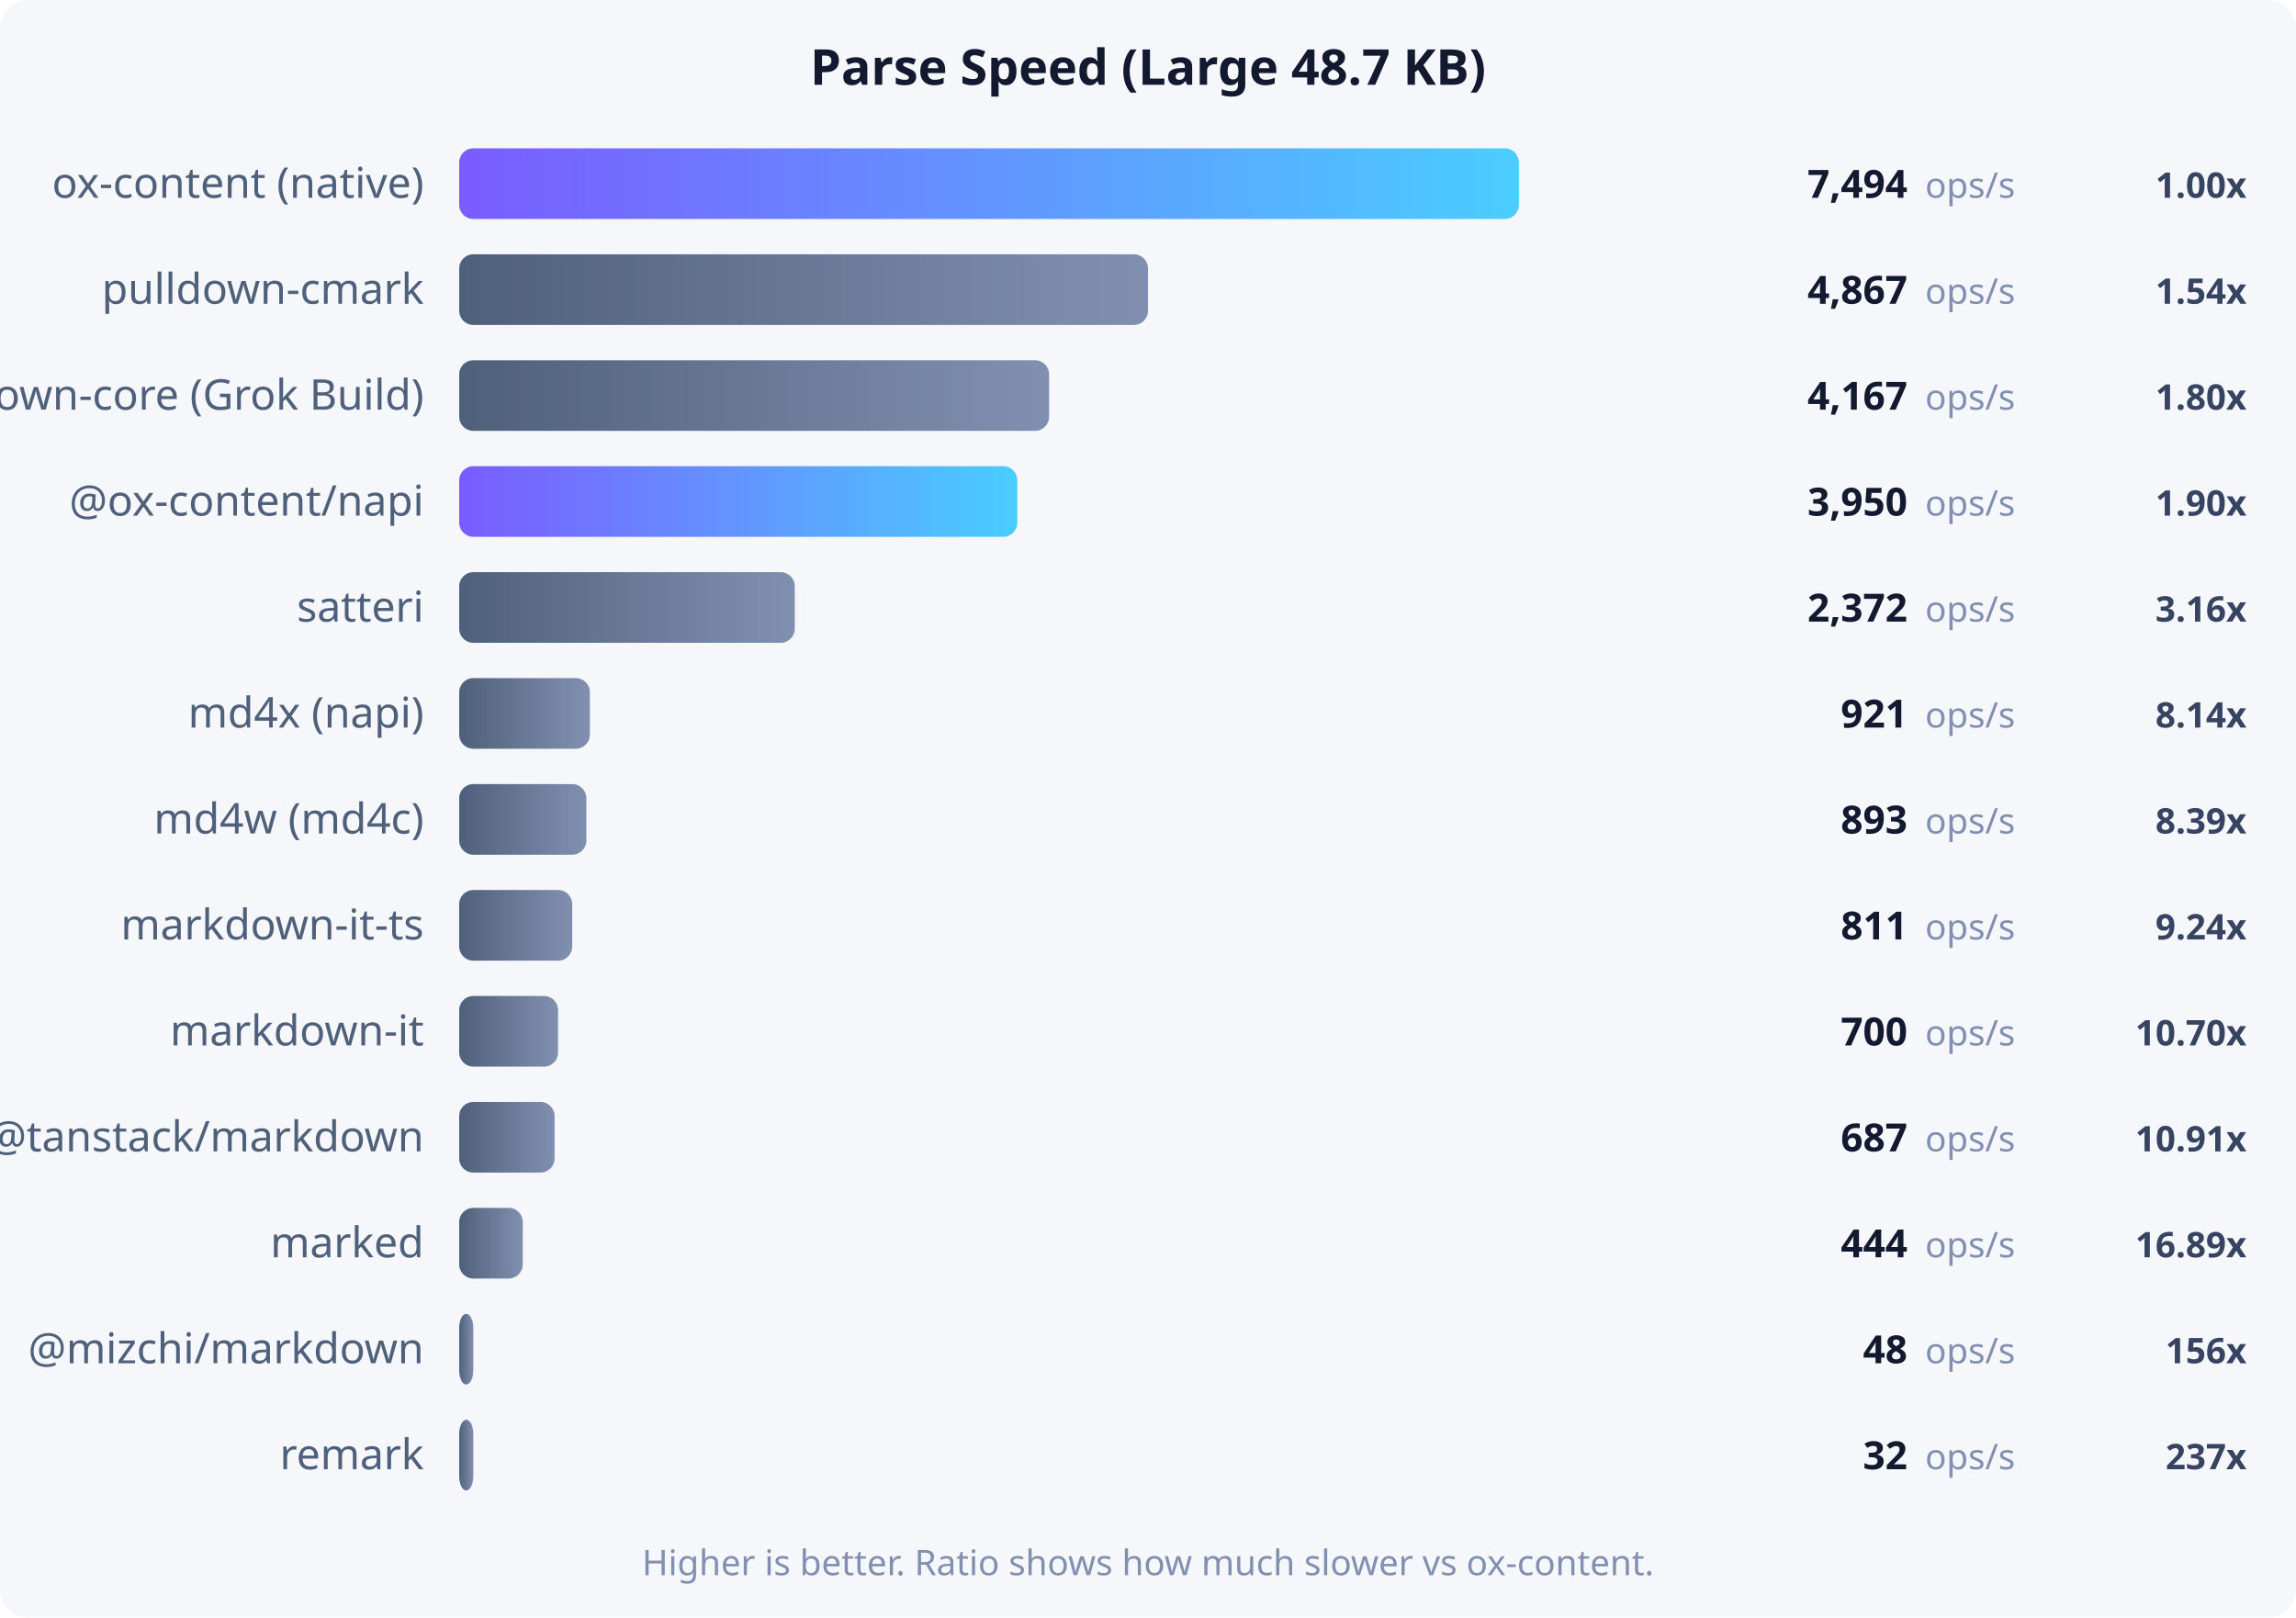
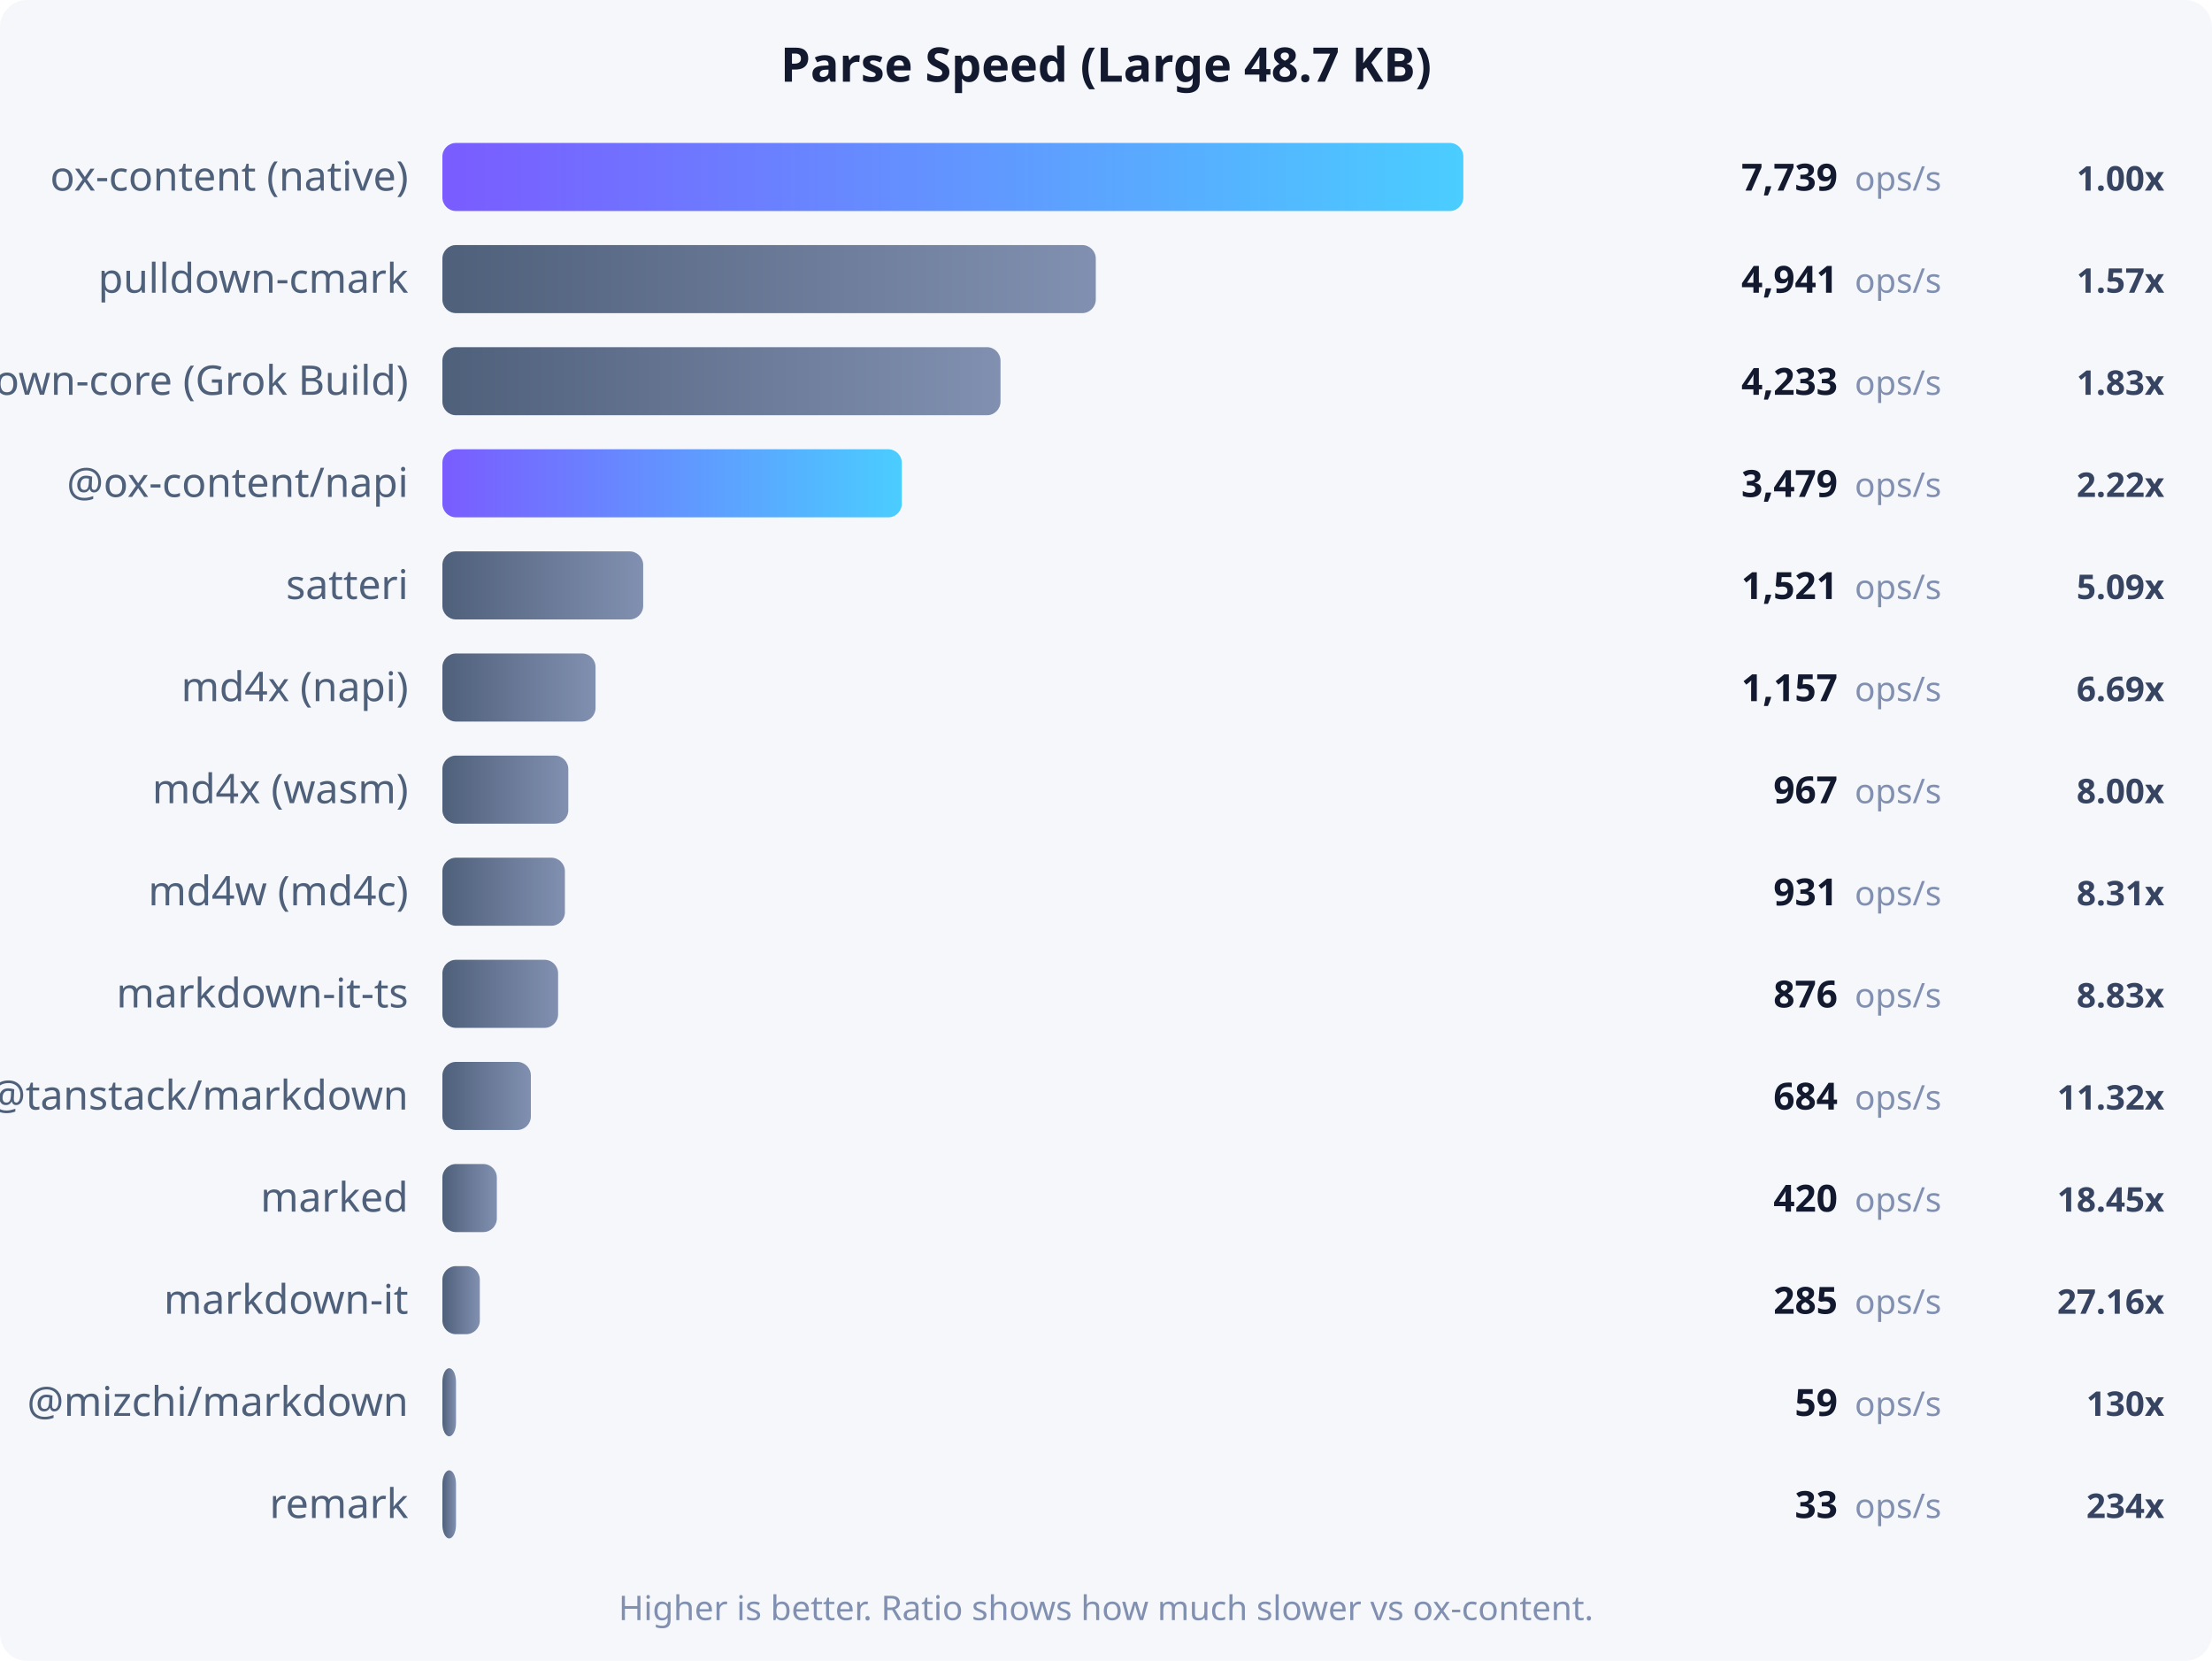
- <svg xmlns="http://www.w3.org/2000/svg" viewBox="0 0 650 458">
+ <svg xmlns="http://www.w3.org/2000/svg" viewBox="0 0 650 488">
  <defs>
    <linearGradient id="oxGrad" x1="0%" y1="0%" x2="100%" y2="0%">
      <stop offset="0%" style="stop-color:#7a5cff" />
      <stop offset="100%" style="stop-color:#4acdff" />
    </linearGradient>
    <linearGradient id="grayGrad" x1="0%" y1="0%" x2="100%" y2="0%">
      <stop offset="0%" style="stop-color:#4f607b" />
      <stop offset="100%" style="stop-color:#8190b0" />
    </linearGradient>
  </defs>
  <style>
    .title { font: bold 14px IBM Plex Sans, system-ui, sans-serif; fill: #131a30; }
    .label { font: 12px IBM Plex Sans, system-ui, sans-serif; fill: #4f607b; }
    .value { font: bold 11px IBM Plex Sans, system-ui, sans-serif; fill: #131a30; }
    .unit { font: 10px IBM Plex Sans, system-ui, sans-serif; fill: #8190b0; }
    .ratio { font: bold 10px IBM Plex Sans, system-ui, sans-serif; fill: #364462; }
  </style>
-   <rect width="650" height="458" fill="#f5f7fb" rx="8" />
+   <rect width="650" height="488" fill="#f5f7fb" rx="8" />
  <text x="325" y="24" text-anchor="middle" class="title">Parse Speed (Large 48.7 KB)</text>
  <text x="120" y="56" text-anchor="end" class="label">ox-content (native)</text>
  <rect x="130" y="42" width="300" height="20" rx="4" fill="url(#oxGrad)" />
-   <text x="540" y="56" text-anchor="end" class="value">7,494</text>
+   <text x="540" y="56" text-anchor="end" class="value">7,739</text>
  <text x="545" y="56" class="unit">ops/s</text>
  <text x="636" y="56" text-anchor="end" class="ratio">1.00x</text>
  <text x="120" y="86" text-anchor="end" class="label">pulldown-cmark</text>
-   <rect x="130" y="72" width="195" height="20" rx="4" fill="url(#grayGrad)" />
-   <text x="540" y="86" text-anchor="end" class="value">4,867</text>
+   <rect x="130" y="72" width="192" height="20" rx="4" fill="url(#grayGrad)" />
+   <text x="540" y="86" text-anchor="end" class="value">4,941</text>
  <text x="545" y="86" class="unit">ops/s</text>
-   <text x="636" y="86" text-anchor="end" class="ratio">1.54x</text>
+   <text x="636" y="86" text-anchor="end" class="ratio">1.57x</text>
  <text x="120" y="116" text-anchor="end" class="label">xai-grok-markdown-core (Grok Build)</text>
-   <rect x="130" y="102" width="167" height="20" rx="4" fill="url(#grayGrad)" />
-   <text x="540" y="116" text-anchor="end" class="value">4,167</text>
+   <rect x="130" y="102" width="164" height="20" rx="4" fill="url(#grayGrad)" />
+   <text x="540" y="116" text-anchor="end" class="value">4,233</text>
  <text x="545" y="116" class="unit">ops/s</text>
-   <text x="636" y="116" text-anchor="end" class="ratio">1.80x</text>
+   <text x="636" y="116" text-anchor="end" class="ratio">1.83x</text>
  <text x="120" y="146" text-anchor="end" class="label">@ox-content/napi</text>
-   <rect x="130" y="132" width="158" height="20" rx="4" fill="url(#oxGrad)" />
-   <text x="540" y="146" text-anchor="end" class="value">3,950</text>
+   <rect x="130" y="132" width="135" height="20" rx="4" fill="url(#oxGrad)" />
+   <text x="540" y="146" text-anchor="end" class="value">3,479</text>
  <text x="545" y="146" class="unit">ops/s</text>
-   <text x="636" y="146" text-anchor="end" class="ratio">1.90x</text>
+   <text x="636" y="146" text-anchor="end" class="ratio">2.22x</text>
  <text x="120" y="176" text-anchor="end" class="label">satteri</text>
-   <rect x="130" y="162" width="95" height="20" rx="4" fill="url(#grayGrad)" />
-   <text x="540" y="176" text-anchor="end" class="value">2,372</text>
+   <rect x="130" y="162" width="59" height="20" rx="4" fill="url(#grayGrad)" />
+   <text x="540" y="176" text-anchor="end" class="value">1,521</text>
  <text x="545" y="176" class="unit">ops/s</text>
-   <text x="636" y="176" text-anchor="end" class="ratio">3.16x</text>
+   <text x="636" y="176" text-anchor="end" class="ratio">5.09x</text>
  <text x="120" y="206" text-anchor="end" class="label">md4x (napi)</text>
-   <rect x="130" y="192" width="37" height="20" rx="4" fill="url(#grayGrad)" />
-   <text x="540" y="206" text-anchor="end" class="value">921</text>
+   <rect x="130" y="192" width="45" height="20" rx="4" fill="url(#grayGrad)" />
+   <text x="540" y="206" text-anchor="end" class="value">1,157</text>
  <text x="545" y="206" class="unit">ops/s</text>
-   <text x="636" y="206" text-anchor="end" class="ratio">8.14x</text>
-   <text x="120" y="236" text-anchor="end" class="label">md4w (md4c)</text>
-   <rect x="130" y="222" width="36" height="20" rx="4" fill="url(#grayGrad)" />
-   <text x="540" y="236" text-anchor="end" class="value">893</text>
+   <text x="636" y="206" text-anchor="end" class="ratio">6.69x</text>
+   <text x="120" y="236" text-anchor="end" class="label">md4x (wasm)</text>
+   <rect x="130" y="222" width="37" height="20" rx="4" fill="url(#grayGrad)" />
+   <text x="540" y="236" text-anchor="end" class="value">967</text>
  <text x="545" y="236" class="unit">ops/s</text>
-   <text x="636" y="236" text-anchor="end" class="ratio">8.39x</text>
-   <text x="120" y="266" text-anchor="end" class="label">markdown-it-ts</text>
-   <rect x="130" y="252" width="32" height="20" rx="4" fill="url(#grayGrad)" />
-   <text x="540" y="266" text-anchor="end" class="value">811</text>
+   <text x="636" y="236" text-anchor="end" class="ratio">8.00x</text>
+   <text x="120" y="266" text-anchor="end" class="label">md4w (md4c)</text>
+   <rect x="130" y="252" width="36" height="20" rx="4" fill="url(#grayGrad)" />
+   <text x="540" y="266" text-anchor="end" class="value">931</text>
  <text x="545" y="266" class="unit">ops/s</text>
-   <text x="636" y="266" text-anchor="end" class="ratio">9.24x</text>
-   <text x="120" y="296" text-anchor="end" class="label">markdown-it</text>
-   <rect x="130" y="282" width="28" height="20" rx="4" fill="url(#grayGrad)" />
-   <text x="540" y="296" text-anchor="end" class="value">700</text>
+   <text x="636" y="266" text-anchor="end" class="ratio">8.31x</text>
+   <text x="120" y="296" text-anchor="end" class="label">markdown-it-ts</text>
+   <rect x="130" y="282" width="34" height="20" rx="4" fill="url(#grayGrad)" />
+   <text x="540" y="296" text-anchor="end" class="value">876</text>
  <text x="545" y="296" class="unit">ops/s</text>
-   <text x="636" y="296" text-anchor="end" class="ratio">10.70x</text>
+   <text x="636" y="296" text-anchor="end" class="ratio">8.83x</text>
  <text x="120" y="326" text-anchor="end" class="label">@tanstack/markdown</text>
-   <rect x="130" y="312" width="27" height="20" rx="4" fill="url(#grayGrad)" />
-   <text x="540" y="326" text-anchor="end" class="value">687</text>
+   <rect x="130" y="312" width="26" height="20" rx="4" fill="url(#grayGrad)" />
+   <text x="540" y="326" text-anchor="end" class="value">684</text>
  <text x="545" y="326" class="unit">ops/s</text>
-   <text x="636" y="326" text-anchor="end" class="ratio">10.91x</text>
+   <text x="636" y="326" text-anchor="end" class="ratio">11.32x</text>
  <text x="120" y="356" text-anchor="end" class="label">marked</text>
-   <rect x="130" y="342" width="18" height="20" rx="4" fill="url(#grayGrad)" />
-   <text x="540" y="356" text-anchor="end" class="value">444</text>
+   <rect x="130" y="342" width="16" height="20" rx="4" fill="url(#grayGrad)" />
+   <text x="540" y="356" text-anchor="end" class="value">420</text>
  <text x="545" y="356" class="unit">ops/s</text>
-   <text x="636" y="356" text-anchor="end" class="ratio">16.89x</text>
-   <text x="120" y="386" text-anchor="end" class="label">@mizchi/markdown</text>
-   <rect x="130" y="372" width="4" height="20" rx="4" fill="url(#grayGrad)" />
-   <text x="540" y="386" text-anchor="end" class="value">48</text>
+   <text x="636" y="356" text-anchor="end" class="ratio">18.45x</text>
+   <text x="120" y="386" text-anchor="end" class="label">markdown-it</text>
+   <rect x="130" y="372" width="11" height="20" rx="4" fill="url(#grayGrad)" />
+   <text x="540" y="386" text-anchor="end" class="value">285</text>
  <text x="545" y="386" class="unit">ops/s</text>
-   <text x="636" y="386" text-anchor="end" class="ratio">156x</text>
-   <text x="120" y="416" text-anchor="end" class="label">remark</text>
+   <text x="636" y="386" text-anchor="end" class="ratio">27.16x</text>
+   <text x="120" y="416" text-anchor="end" class="label">@mizchi/markdown</text>
  <rect x="130" y="402" width="4" height="20" rx="4" fill="url(#grayGrad)" />
-   <text x="540" y="416" text-anchor="end" class="value">32</text>
+   <text x="540" y="416" text-anchor="end" class="value">59</text>
  <text x="545" y="416" class="unit">ops/s</text>
-   <text x="636" y="416" text-anchor="end" class="ratio">237x</text>
-   <text x="325" y="446" text-anchor="middle" class="unit">Higher is better. Ratio shows how much slower vs ox-content.</text>
+   <text x="636" y="416" text-anchor="end" class="ratio">130x</text>
+   <text x="120" y="446" text-anchor="end" class="label">remark</text>
+   <rect x="130" y="432" width="4" height="20" rx="4" fill="url(#grayGrad)" />
+   <text x="540" y="446" text-anchor="end" class="value">33</text>
+   <text x="545" y="446" class="unit">ops/s</text>
+   <text x="636" y="446" text-anchor="end" class="ratio">234x</text>
+   <text x="325" y="476" text-anchor="middle" class="unit">Higher is better. Ratio shows how much slower vs ox-content.</text>
</svg>
